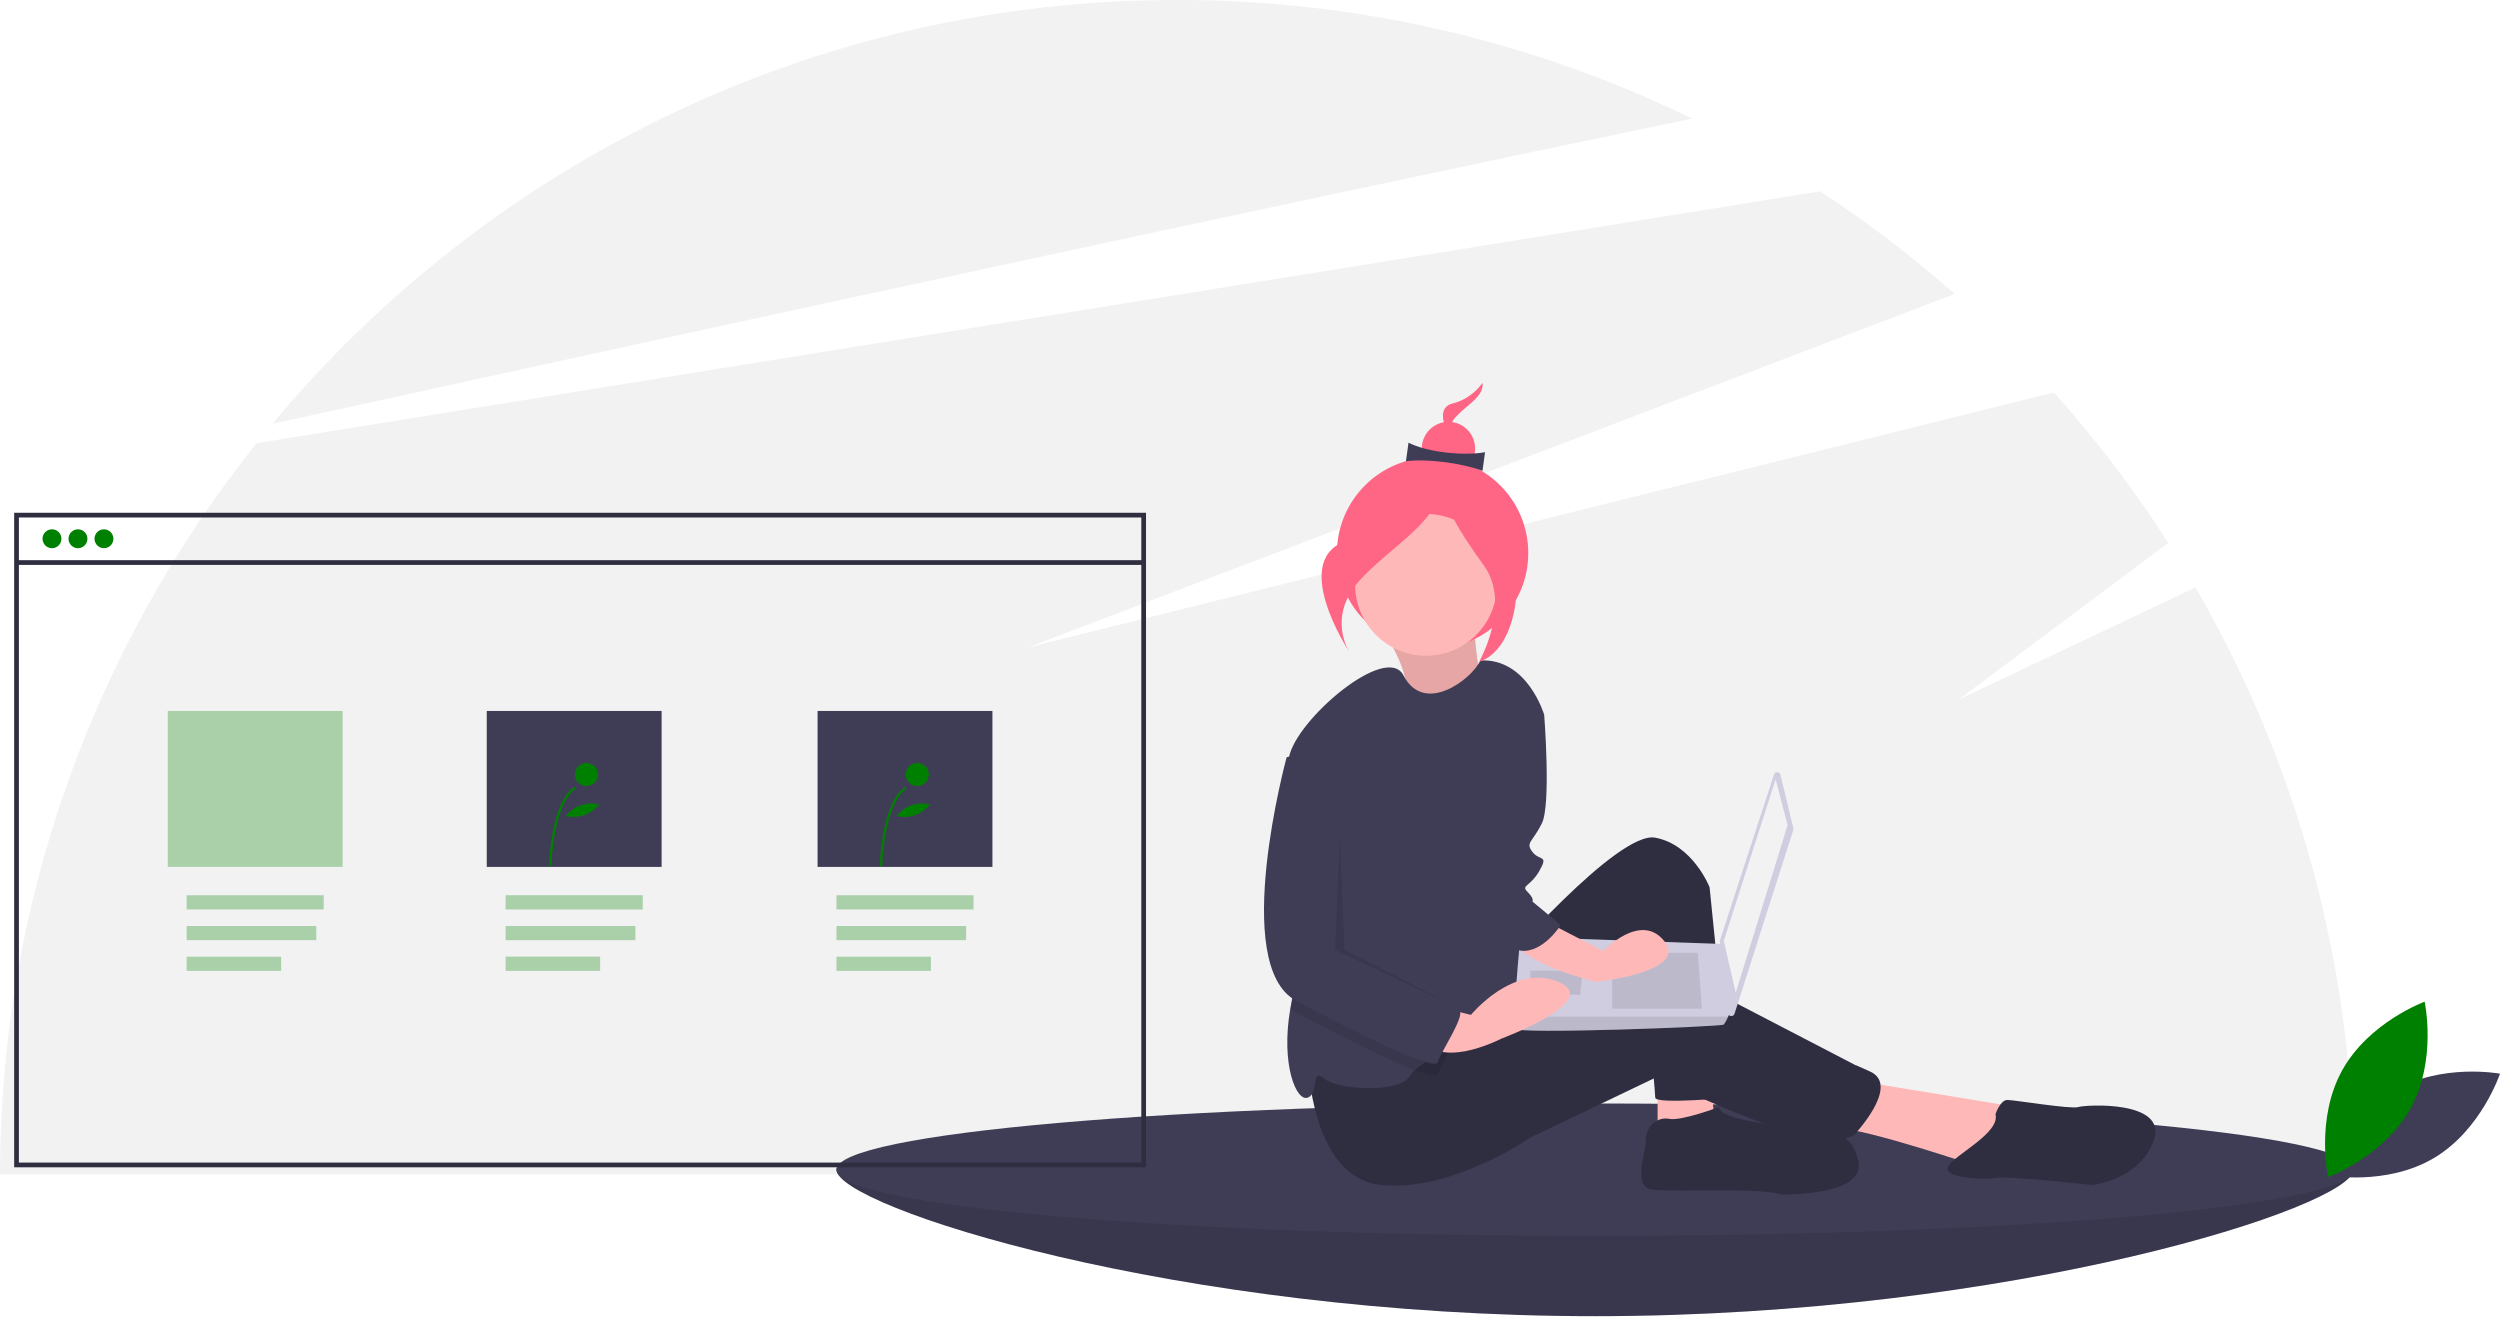
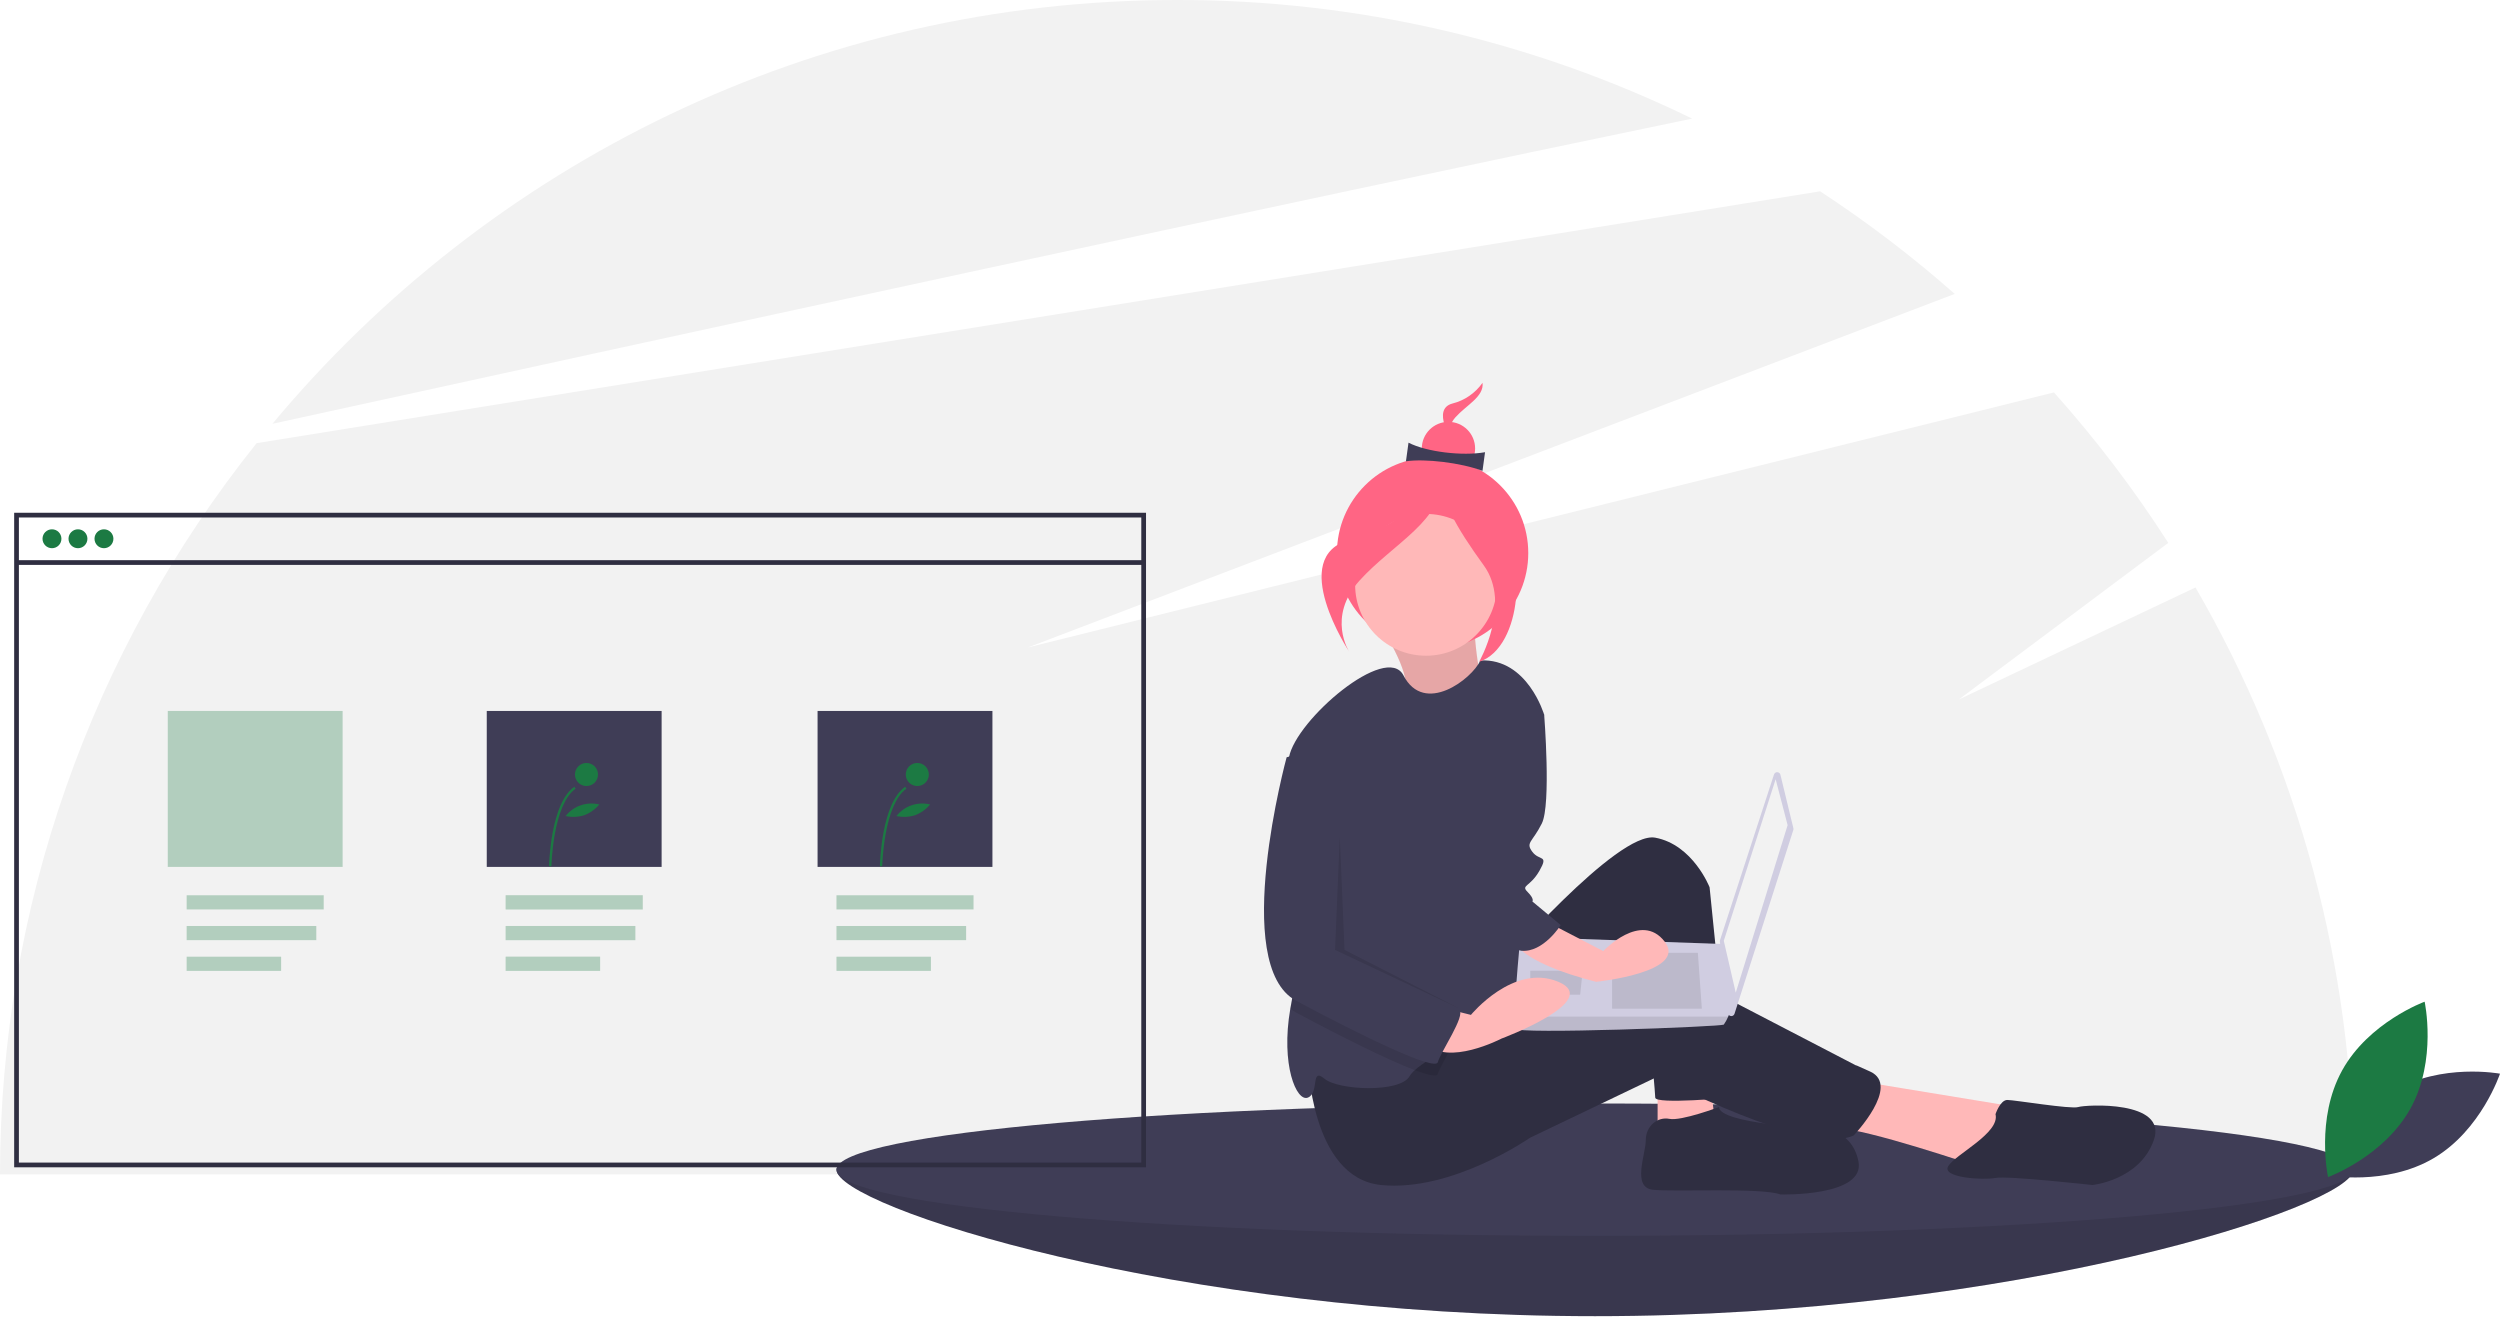
<svg xmlns="http://www.w3.org/2000/svg" id="e8c09660-db65-4061-a2dc-920e909a0453" width="1057.994" height="557" data-name="Layer 1" viewBox="0 0 1057.994 557">
  <path fill="#f2f2f2" d="M1000.122,420.112,899.997,467.5l88.615-66.262a500.056,500.056,0,0,0-48.384-63.668L505.997,445.5,898.23,295.876a499.981,499.981,0,0,0-56.958-43.414L179.606,359.039A495.88,495.88,0,0,0,71.003,668.5h995.987A495.613,495.613,0,0,0,1000.122,420.112Z" transform="translate(-71.00317 -171.5)" />
  <path fill="#f2f2f2" d="M787.12,221.695A495.972,495.972,0,0,0,568.997,171.5c-153.83,0-291.361,69.753-382.71,179.349C342.713,316.574,615.064,257.243,787.12,221.695Z" transform="translate(-71.00317 -171.5)" />
  <path fill="#3f3d56" d="M1066.997,666.5c0,15.464-143.717,62-321,62s-321-46.536-321-62,143.717,6,321,6S1066.997,651.036,1066.997,666.5Z" transform="translate(-71.00317 -171.5)" />
  <path d="M1066.997,666.5c0,15.464-143.717,62-321,62s-321-46.536-321-62,143.717,6,321,6S1066.997,651.036,1066.997,666.5Z" opacity=".1" transform="translate(-71.00317 -171.5)" />
  <ellipse cx="674.994" cy="495" fill="#3f3d56" rx="321" ry="28" />
  <path fill="#ffb8b8" d="M656.644,438.626s12.911,20.477,8.3,26.021,34.593,5.683,34.593,5.683-5.889-29.788-4.156-36.643Z" transform="translate(-71.00317 -171.5)" />
  <path d="M656.644,438.626s12.911,20.477,8.3,26.021,34.593,5.683,34.593,5.683-5.889-29.788-4.156-36.643Z" opacity=".1" transform="translate(-71.00317 -171.5)" />
  <circle cx="606.274" cy="234.063" r="40.484" fill="#ff6584" />
  <polygon fill="#ffb8b8" points="701.494 453.5 701.494 477.5 725.494 472.5 723.494 455.5 701.494 453.5" />
  <path fill="#ffb8b8" d="M857.497,629l67,11-17,25s-47-16-59-16S857.497,629,857.497,629Z" transform="translate(-71.00317 -171.5)" />
  <path fill="#2f2e41" d="M705.497,581s50-58,66-55,23,21,23,21l9,89s-32,3-32,0-6-67-6-67-47,104-72,35Z" transform="translate(-71.00317 -171.5)" />
  <path fill="#2f2e41" d="M624.497,620s1,50,31,53,63-20,63-20l54-25.87s64,33.87,83,24.87c0,0,20-21,7-27s-1,0-1,0l-77-40s-15-4-41,7-61,16-61,16Z" transform="translate(-71.00317 -171.5)" />
  <circle cx="603.494" cy="247.5" r="30" fill="#ffb8b8" />
  <path fill="#3f3d56" d="M717.497,503l-2,42s1,55-8,59c-4.55,2.02-13.69,6.08-22.14,10.52-6.34,3.32-12.29,6.84-15.61,9.87a11.194,11.194,0,0,0-2.25,2.61c-4,7-30,6-36,1s-2,6-7,8c-4.84,1.94-11.55-13.92-7.44-37.6.13-.79.28-1.59.44-2.4,4.59-22.95-2.62-77.92-1.51-99.16a37.369,37.369,0,0,1,.51-4.84c3-16,41.28-48.56,48.44-34.69,8.82,17.12,29.08,1.48,32.56-6.31,20-1,27,23,27,23Z" transform="translate(-71.00317 -171.5)" />
  <path fill="#2f2e41" d="M798.497,640s-16,6-21,5-10,3-10,9-6,20,3,21,46-1,54,2c0,0,36,1,33-14s-18-14-18-14S798.497,647,798.497,640Z" transform="translate(-71.00317 -171.5)" />
  <path fill="#2f2e41" d="M915.497,643s2-6,5-6,27,4,30,3,38-3,32,14-26,19-26,19-36-4-41-3-23,0-20-5S917.497,651,915.497,643Z" transform="translate(-71.00317 -171.5)" />
  <path fill="#d0cde1" d="M824.471,499.363l5.486,22.63a1.414,1.414,0,0,1-.027.764l-24.886,77.77a1.413,1.413,0,0,1-2.751-.271l-3.443-30.296a1.414,1.414,0,0,1,.061-.598l22.843-70.104A1.413,1.413,0,0,1,824.471,499.363Z" transform="translate(-71.00317 -171.5)" />
  <polygon fill="#f2f2f2" points="751.45 329.775 756.515 349.191 734.565 420.104 729.5 398.155 751.45 329.775" />
  <path fill="#d0cde1" d="M711.862,606.8c.844,2.533,87.797-.844,88.641-1.688a18.324,18.324,0,0,0,1.857-3.377c.794-1.688,1.52-3.377,1.52-3.377l-3.377-27.335-86.109-3.056s-2.153,23.165-2.592,33.768A25.331,25.331,0,0,0,711.862,606.8Z" transform="translate(-71.00317 -171.5)" />
  <polygon points="718.526 403.22 720.214 426.858 682.225 426.858 682.225 403.22 718.526 403.22" opacity=".1" />
  <polygon points="669.562 410.818 669.789 410.773 668.718 420.949 647.612 420.949 647.612 410.818 669.562 410.818" opacity=".1" />
  <path d="M711.862,606.8c.844,2.533,87.797-.844,88.641-1.688a18.324,18.324,0,0,0,1.857-3.377H711.803A25.331,25.331,0,0,0,711.862,606.8Z" opacity=".1" transform="translate(-71.00317 -171.5)" />
  <path fill="#ff6584" d="M698.409,333.5a22.13,22.13,0,0,1-12.769,8.778c-8.929,2.391-.073,15.809-.073,15.809s-3.22-4.879,1.425-10.046S699.112,339.34,698.409,333.5Z" transform="translate(-71.00317 -171.5)" />
  <circle cx="612.982" cy="189.806" r="11.283" fill="#ff6584" />
  <path fill="#3f3d56" d="M698.39,370.762c-9.198-3.479-24.513-5.243-32.392-4.037l1.081-7.891c7.575,3.915,22.82,5.755,32.392,4.037Z" transform="translate(-71.00317 -171.5)" />
  <path fill="#ff6584" d="M680.592,373.587s-11.527,19.174-38.332,26.351-.219,47.458-.219,47.458-9.668-14.647,4.277-30.159S682.702,391.12,680.592,373.587Z" transform="translate(-71.00317 -171.5)" />
  <path fill="#ff6584" d="M681.507,372.422s11.074,26.336,23.231,28.826,11.235,44.103-7.777,50.344c0,0,13.863-24.396,2.013-40.757S679.64,381.54,681.507,372.422Z" transform="translate(-71.00317 -171.5)" />
  <path d="M685.357,614.52c-2.47,4.67-5.37,9.52-5.86,11.48-.33,1.33-3.99.56-9.75-1.61-11.55-4.37-31.57-14.38-50.25-24.39a15.775,15.775,0,0,1-2.44-1.6c.13-.79.28-1.59.44-2.4,4.59-22.95-2.62-77.92-1.51-99.16l8.51-2.84,17,16v68s44,24,47,26C690.027,605.02,687.917,609.67,685.357,614.52Z" opacity=".1" transform="translate(-71.00317 -171.5)" />
  <path fill="#ffb8b8" d="M722.497,560l27,14s16-17,26-4-29,17-29,17-34-8-35-19S722.497,560,722.497,560Z" transform="translate(-71.00317 -171.5)" />
  <path fill="#ffb8b8" d="M677.497,597l16,4s18-22,37-14-24,24-24,24-23,12-32,2S677.497,597,677.497,597Z" transform="translate(-71.00317 -171.5)" />
  <path fill="#3f3d56" d="M712.497,465c1,1,12,9,12,9s3,38-1,46-7,8-4,12,7,1,3,8-8,6-5,9,2,4,2,4l12,10s-7.362,11.726-16.681,10.863S697.497,528,697.497,528Z" transform="translate(-71.00317 -171.5)" />
  <path fill="#3f3d56" d="M624.497,489l-9,3s-24,88,4,103,59,30,60,26,12-20,9-22-47-26-47-26V505Z" transform="translate(-71.00317 -171.5)" />
  <polygon points="566.994 354 564.994 402 617.994 427 568.994 402 566.994 354" opacity=".1" />
  <path fill="#3f3d56" d="M1084.097,633.143c-20.155,11.884-28.088,35.774-28.088,35.774s24.745,4.621,44.9-7.263,28.088-35.774,28.088-35.774S1104.252,621.259,1084.097,633.143Z" transform="translate(-71.00317 -171.5)" />
-   <path fill="green" d="M1091.16,640.511c-11.287,20.496-34.933,29.128-34.933,29.128s-5.347-24.598,5.94-45.094,34.933-29.128,34.933-29.128S1102.446,620.016,1091.16,640.511Z" transform="translate(-71.00317 -171.5)" />
-   <circle cx="21.994" cy="228" r="4" fill="green" />
-   <circle cx="32.994" cy="228" r="4" fill="green" />
-   <circle cx="43.994" cy="228" r="4" fill="green" />
-   <rect width="58" height="6" x="78.994" y="378.873" fill="green" opacity=".3" />
-   <rect width="54.865" height="6" x="78.994" y="391.873" fill="green" opacity=".3" />
-   <rect width="39.973" height="6" x="78.994" y="404.873" fill="green" opacity=".3" />
+   <path fill="#1c7a43" d="M1091.16,640.511c-11.287,20.496-34.933,29.128-34.933,29.128s-5.347-24.598,5.94-45.094,34.933-29.128,34.933-29.128S1102.446,620.016,1091.16,640.511Z" transform="translate(-71.00317 -171.5)" />
+   <circle cx="21.994" cy="228" r="4" fill="#1c7a43" />
+   <circle cx="32.994" cy="228" r="4" fill="#1c7a43" />
+   <circle cx="43.994" cy="228" r="4" fill="#1c7a43" />
+   <rect width="58" height="6" x="78.994" y="378.873" fill="#1c7a43" opacity=".3" />
+   <rect width="54.865" height="6" x="78.994" y="391.873" fill="#1c7a43" opacity=".3" />
+   <rect width="39.973" height="6" x="78.994" y="404.873" fill="#1c7a43" opacity=".3" />
  <g opacity=".3">
-     <rect width="58" height="6" x="213.994" y="378.873" fill="green" />
-     <rect width="54.865" height="6" x="213.994" y="391.873" fill="green" />
-     <rect width="39.973" height="6" x="213.994" y="404.873" fill="green" />
-     <rect width="58" height="6" x="213.994" y="378.873" fill="green" opacity=".3" />
-     <rect width="54.865" height="6" x="213.994" y="391.873" fill="green" opacity=".3" />
-     <rect width="39.973" height="6" x="213.994" y="404.873" fill="green" opacity=".3" />
+     <rect width="58" height="6" x="213.994" y="378.873" fill="#1c7a43" />
+     <rect width="54.865" height="6" x="213.994" y="391.873" fill="#1c7a43" />
+     <rect width="39.973" height="6" x="213.994" y="404.873" fill="#1c7a43" />
+     <rect width="58" height="6" x="213.994" y="378.873" fill="#1c7a43" opacity=".3" />
+     <rect width="54.865" height="6" x="213.994" y="391.873" fill="#1c7a43" opacity=".3" />
+     <rect width="39.973" height="6" x="213.994" y="404.873" fill="#1c7a43" opacity=".3" />
  </g>
-   <rect width="58" height="6" x="353.994" y="378.873" fill="green" opacity=".3" />
-   <rect width="54.865" height="6" x="353.994" y="391.873" fill="green" opacity=".3" />
-   <rect width="39.973" height="6" x="353.994" y="404.873" fill="green" opacity=".3" />
-   <rect width="74" height="66" x="70.994" y="300.873" fill="green" opacity=".3" />
+   <rect width="58" height="6" x="353.994" y="378.873" fill="#1c7a43" opacity=".3" />
+   <rect width="54.865" height="6" x="353.994" y="391.873" fill="#1c7a43" opacity=".3" />
+   <rect width="39.973" height="6" x="353.994" y="404.873" fill="#1c7a43" opacity=".3" />
+   <rect width="74" height="66" x="70.994" y="300.873" fill="#1c7a43" opacity=".3" />
  <rect width="74" height="66" x="205.994" y="300.873" fill="#3f3d56" />
  <rect width="74" height="66" x="345.994" y="300.873" fill="#3f3d56" />
-   <path fill="green" d="M304.355,538.095l-.976-.019c.021-1.081.631-26.561,10.662-33.604l.561.799C304.976,512.03,304.36,537.835,304.355,538.095Z" transform="translate(-71.00317 -171.5)" />
-   <circle cx="248.2" cy="327.768" r="4.881" fill="green" />
-   <path fill="green" d="M318.216,516.504a15.198,15.198,0,0,1-7.841.339,13.85,13.85,0,0,1,14.24-4.884A15.198,15.198,0,0,1,318.216,516.504Z" transform="translate(-71.00317 -171.5)" />
-   <path fill="green" d="M444.355,538.095l-.976-.019c.021-1.081.631-26.561,10.662-33.604l.561.799C444.976,512.03,444.36,537.835,444.355,538.095Z" transform="translate(-71.00317 -171.5)" />
-   <circle cx="388.2" cy="327.768" r="4.881" fill="green" />
-   <path fill="green" d="M458.216,516.504a15.198,15.198,0,0,1-7.841.339,13.85,13.85,0,0,1,14.24-4.884A15.198,15.198,0,0,1,458.216,516.504Z" transform="translate(-71.00317 -171.5)" />
+   <path fill="#1c7a43" d="M304.355,538.095l-.976-.019c.021-1.081.631-26.561,10.662-33.604l.561.799C304.976,512.03,304.36,537.835,304.355,538.095Z" transform="translate(-71.00317 -171.5)" />
+   <circle cx="248.2" cy="327.768" r="4.881" fill="#1c7a43" />
+   <path fill="#1c7a43" d="M318.216,516.504a15.198,15.198,0,0,1-7.841.339,13.85,13.85,0,0,1,14.24-4.884A15.198,15.198,0,0,1,318.216,516.504Z" transform="translate(-71.00317 -171.5)" />
+   <path fill="#1c7a43" d="M444.355,538.095l-.976-.019c.021-1.081.631-26.561,10.662-33.604l.561.799C444.976,512.03,444.36,537.835,444.355,538.095Z" transform="translate(-71.00317 -171.5)" />
+   <circle cx="388.2" cy="327.768" r="4.881" fill="#1c7a43" />
+   <path fill="#1c7a43" d="M458.216,516.504a15.198,15.198,0,0,1-7.841.339,13.85,13.85,0,0,1,14.24-4.884A15.198,15.198,0,0,1,458.216,516.504Z" transform="translate(-71.00317 -171.5)" />
  <path fill="#2f2e41" d="M555.997,665.5h-479v-277h479Zm-477-2h475v-273h-475Z" transform="translate(-71.00317 -171.5)" />
  <rect width="477" height="2" x="6.994" y="237.065" fill="#2f2e41" />
</svg>
